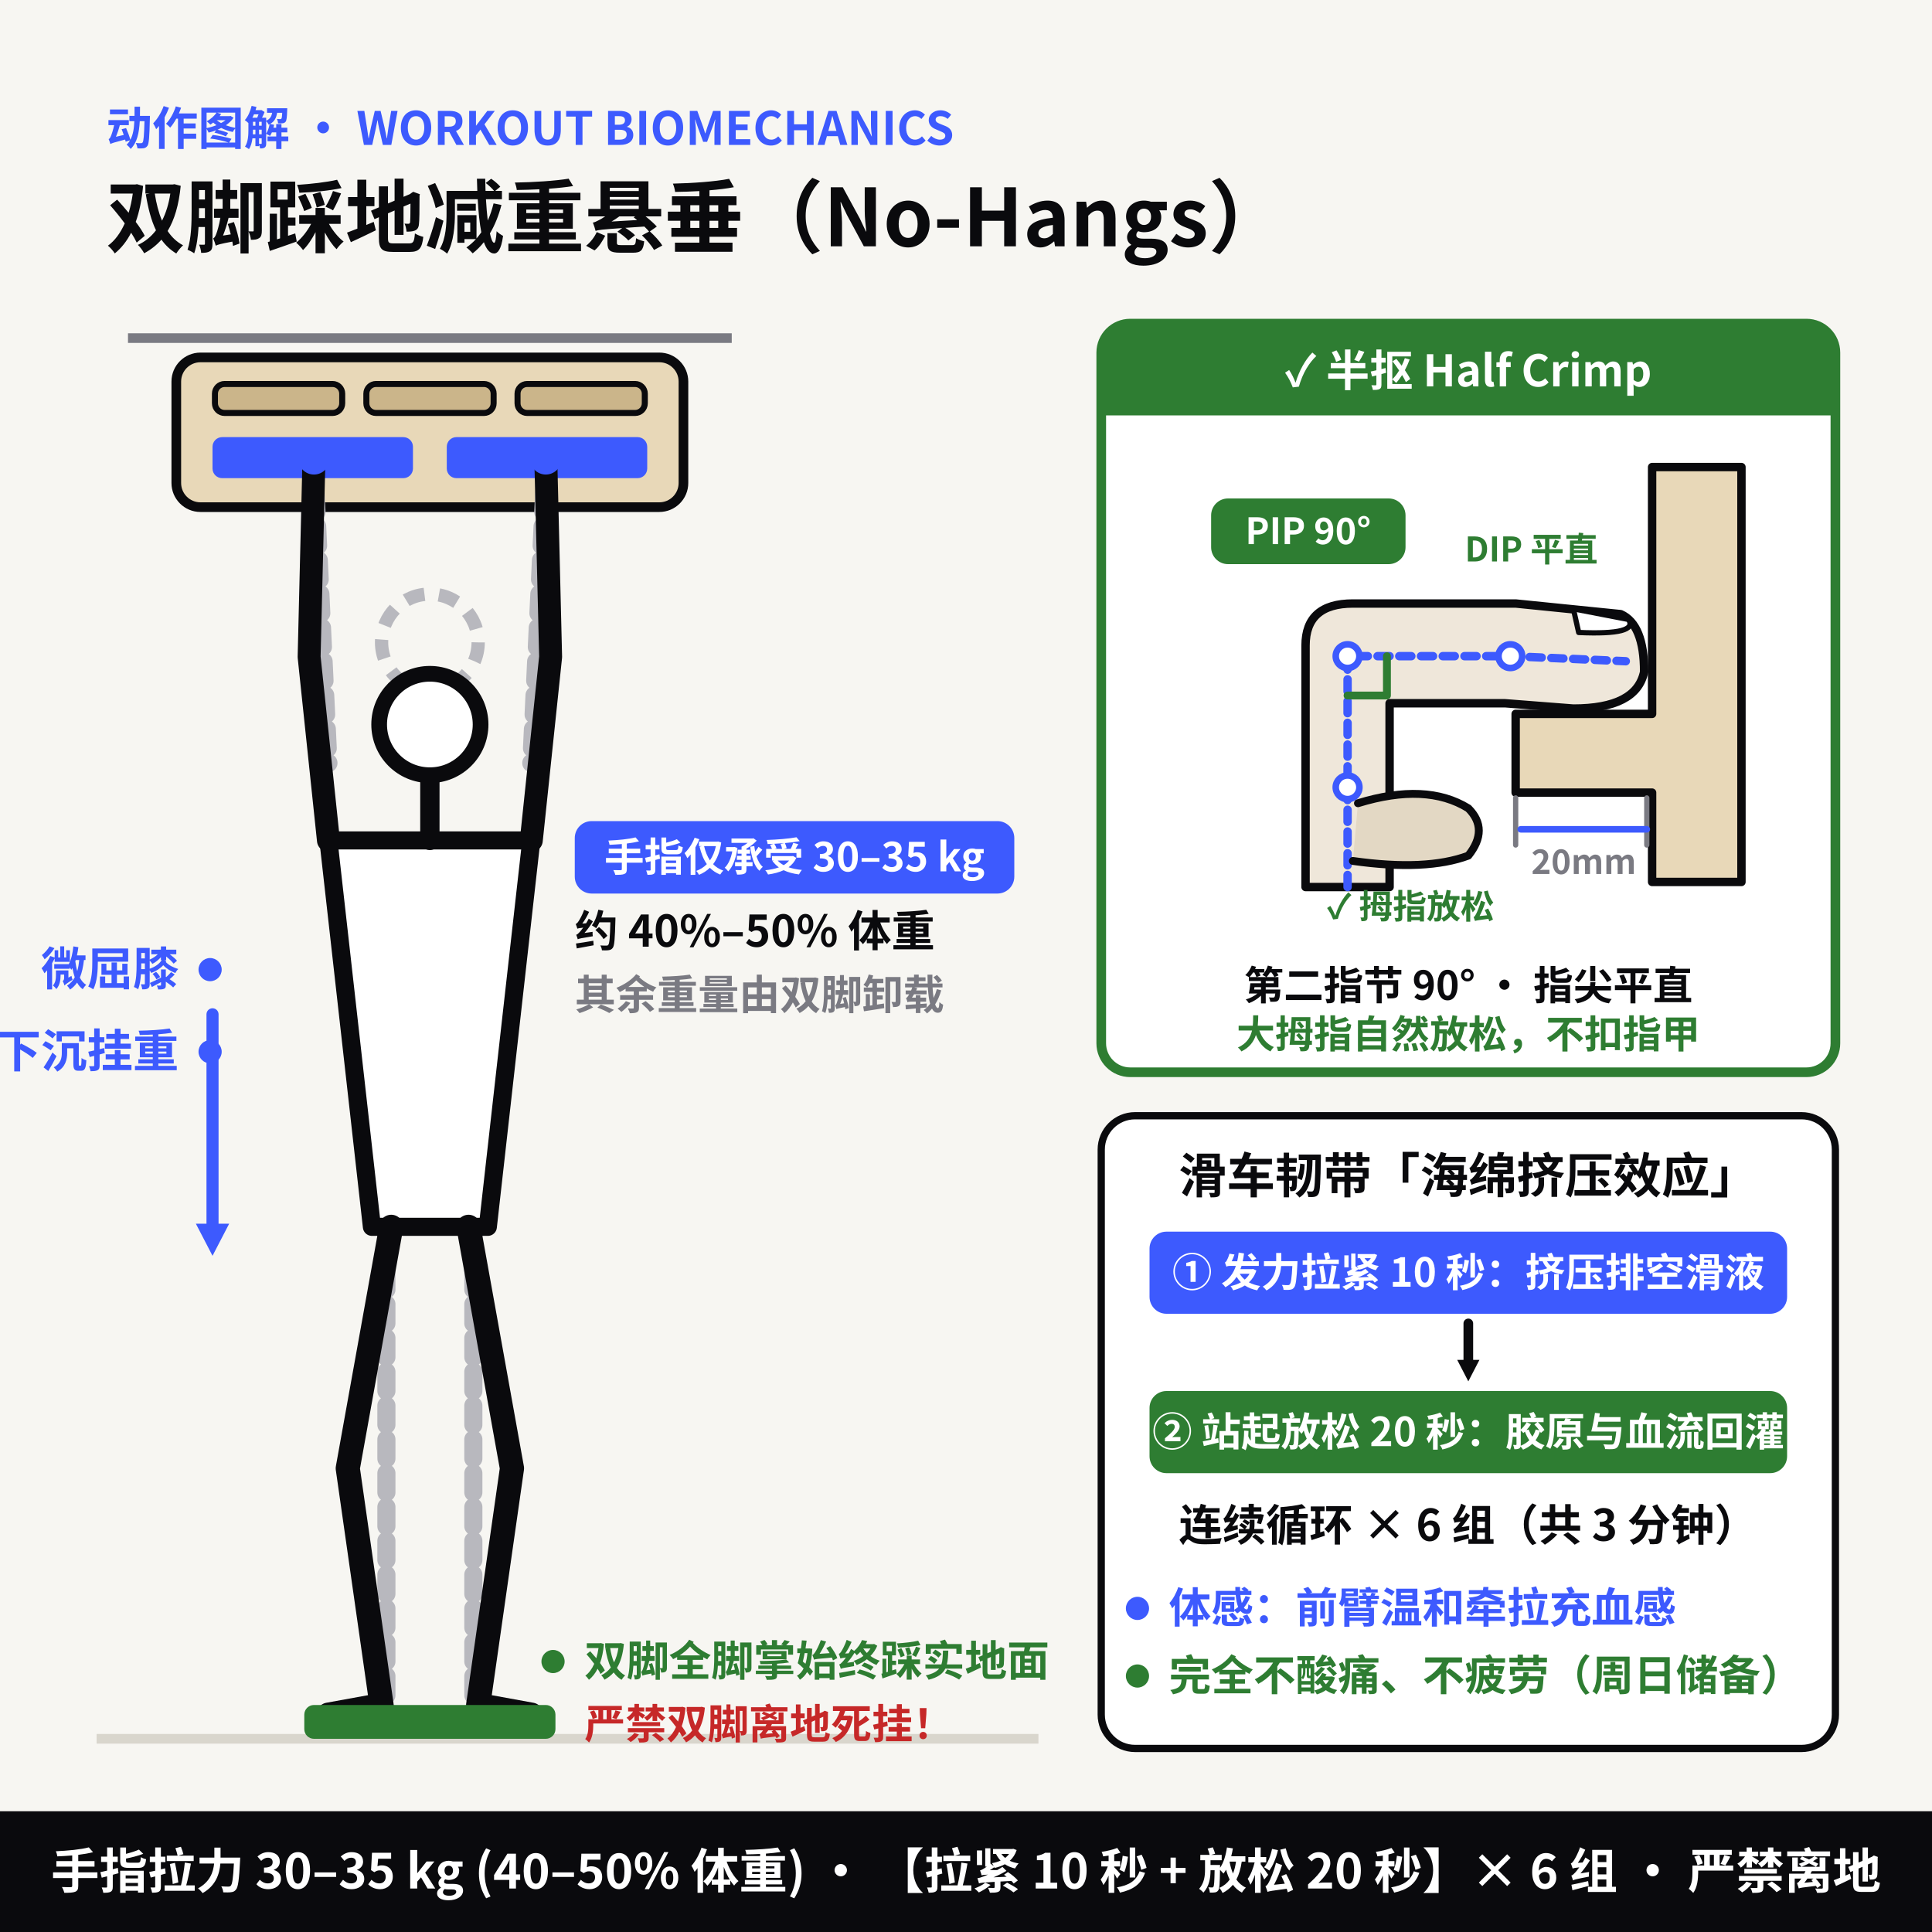
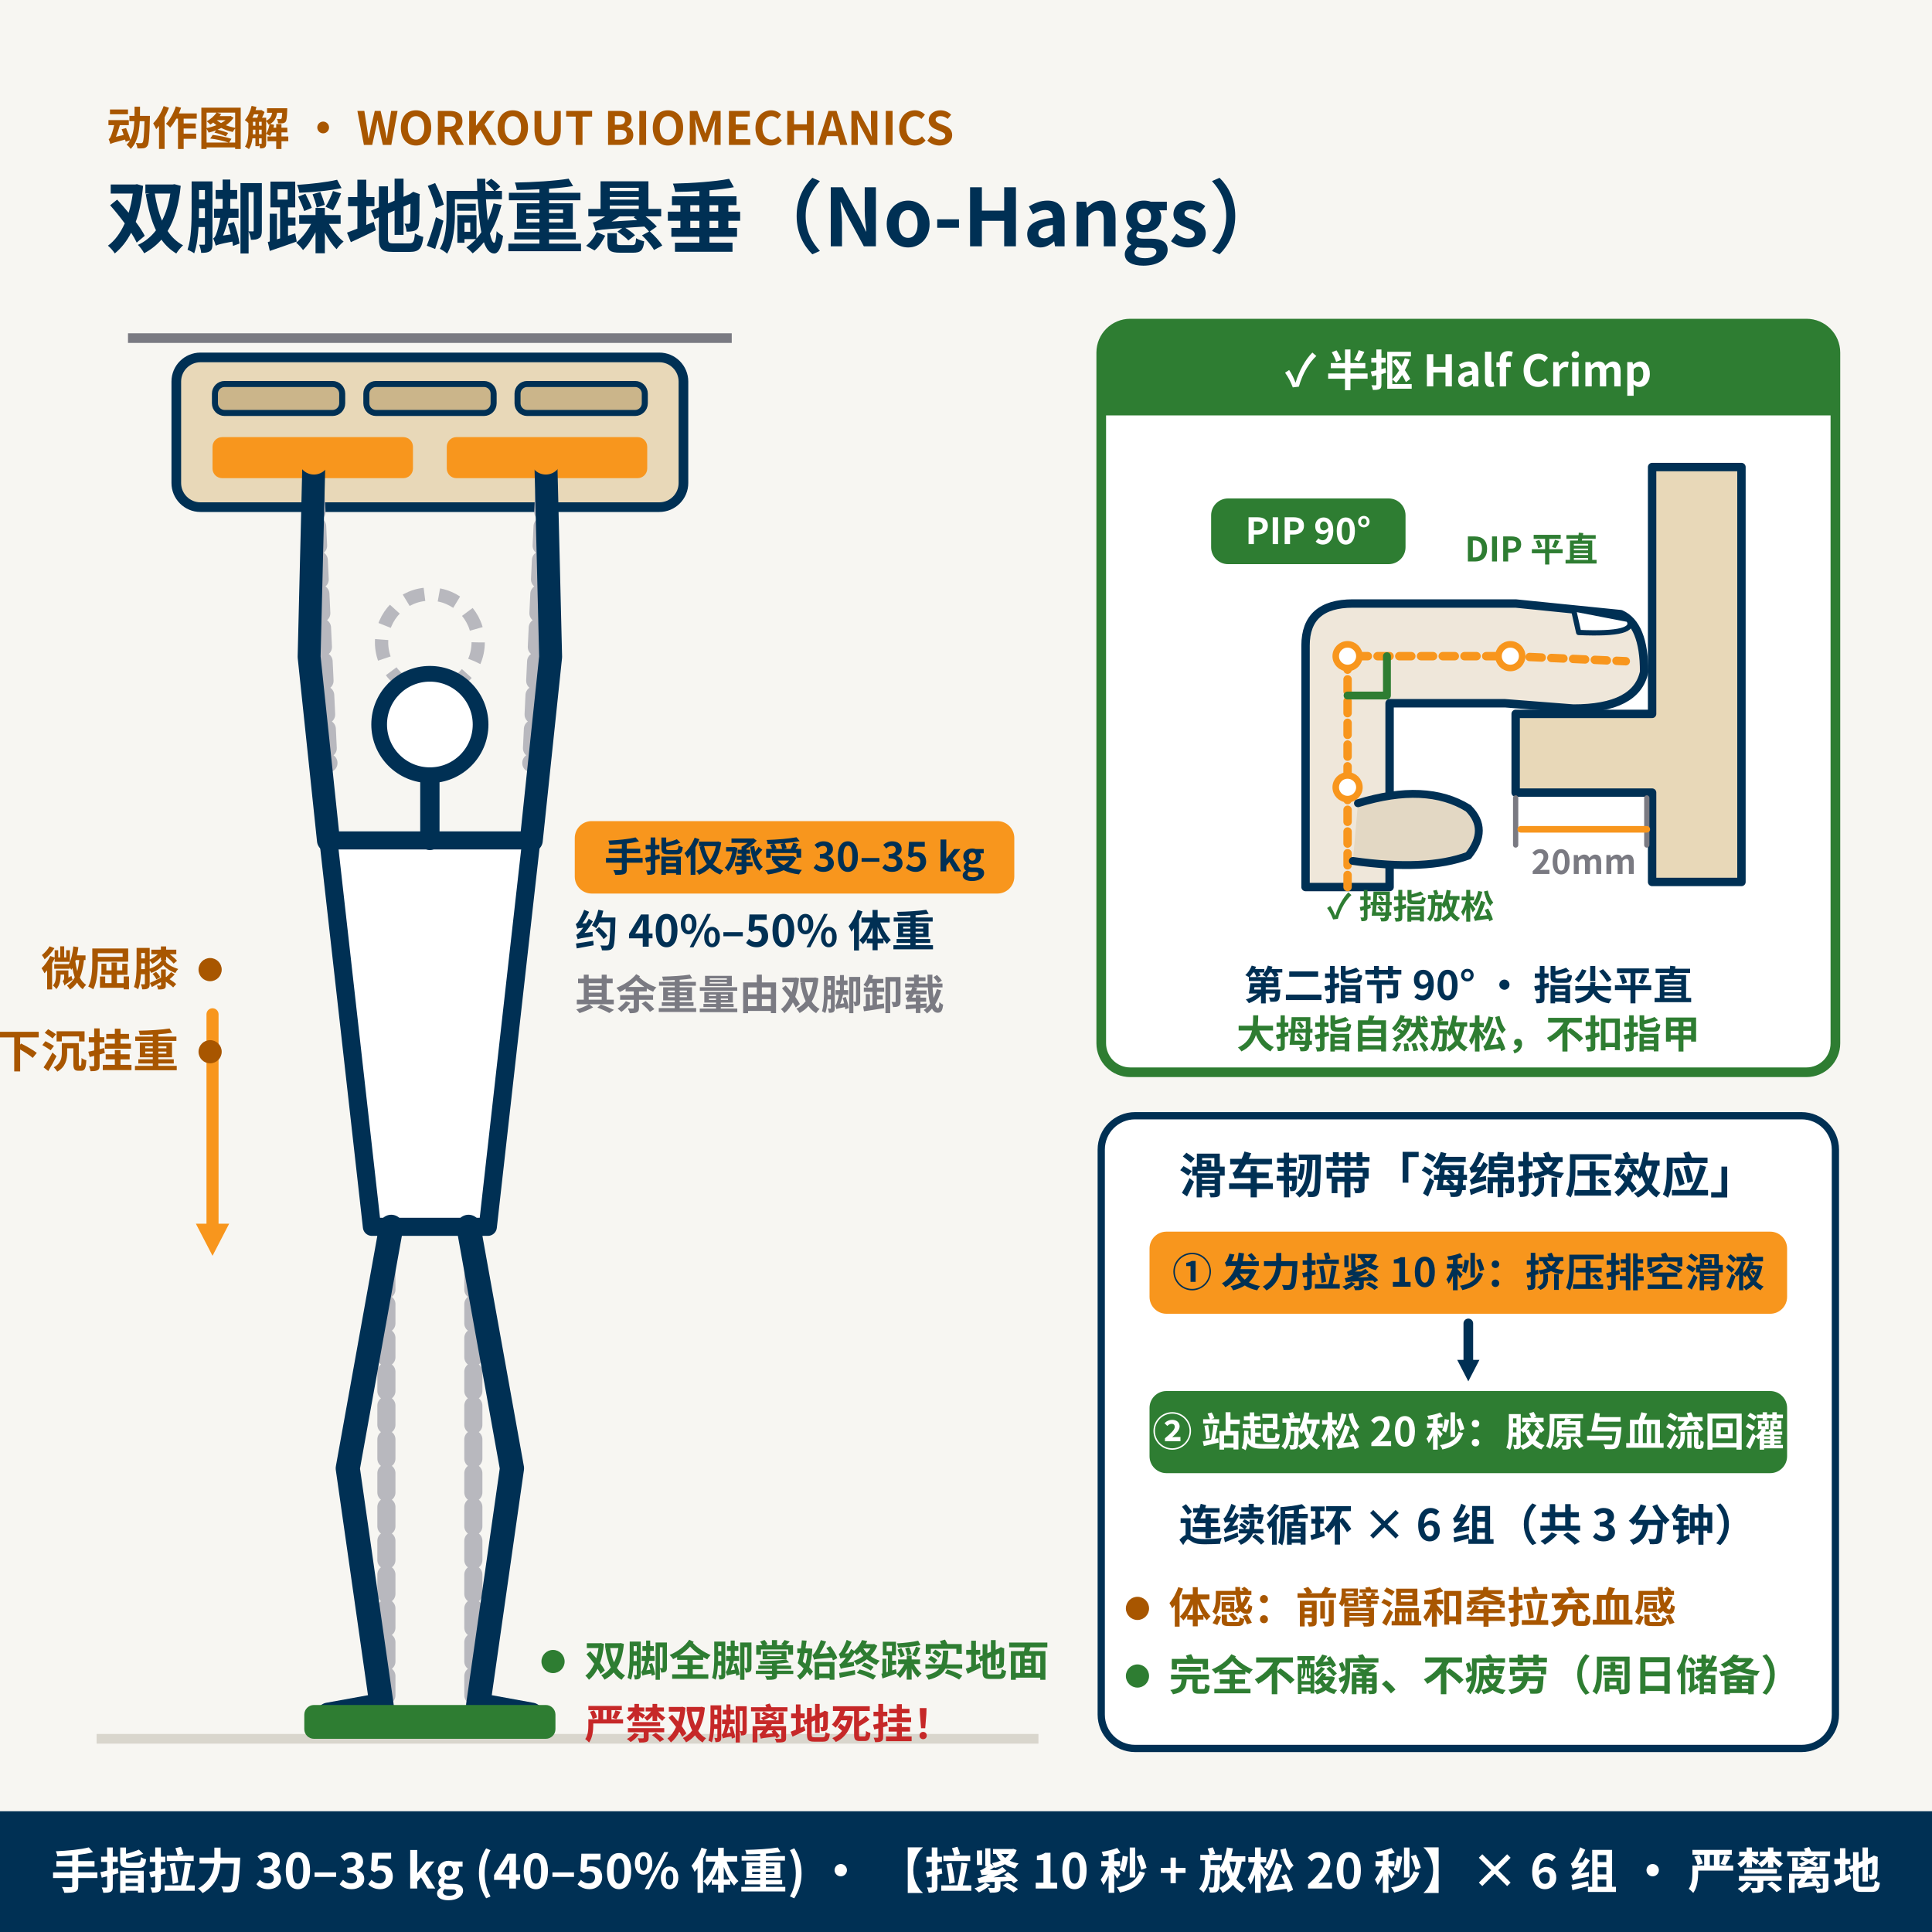
<svg xmlns="http://www.w3.org/2000/svg" viewBox="0 0 800 800" width="800" height="800">
  <rect width="800" height="800" fill="#f7f6f2" />
-   <text x="44.0" y="60.0" font-family="Noto Sans CJK SC, Noto Sans SC, PingFang SC, sans-serif" font-size="19" font-weight="800" fill="#3d5afe" text-anchor="start">动作图解 · WORKOUT BIOMECHANICS</text>
-   <text x="44.0" y="102.0" font-family="Noto Sans CJK SC, Noto Sans SC, PingFang SC, sans-serif" font-size="33" font-weight="900" fill="#0a0a0d" text-anchor="start">双脚踩地减重悬垂（No-Hangs）</text>
+   <text x="44.0" y="60.0" font-family="Noto Sans CJK SC, Noto Sans SC, PingFang SC, sans-serif" font-size="19" font-weight="800" fill="#a85600" text-anchor="start">动作图解 · WORKOUT BIOMECHANICS</text>
+   <text x="44.0" y="102.0" font-family="Noto Sans CJK SC, Noto Sans SC, PingFang SC, sans-serif" font-size="33" font-weight="900" fill="#003054" text-anchor="start">双脚踩地减重悬垂（No-Hangs）</text>
  <polyline points="53.0,140.0 303.0,140.0" fill="none" stroke="#7a7a82" stroke-width="4" stroke-linecap="butt" stroke-linejoin="round" />
-   <rect x="73.0" y="148.0" width="210.0" height="62.0" rx="10" fill="#e8d8b8" stroke="#0a0a0d" stroke-width="4" />
-   <rect x="89.0" y="159.0" width="52.7" height="12.0" rx="4" fill="#cbb58a" stroke="#0a0a0d" stroke-width="2.5" />
-   <rect x="151.7" y="159.0" width="52.7" height="12.0" rx="4" fill="#cbb58a" stroke="#0a0a0d" stroke-width="2.5" />
-   <rect x="214.3" y="159.0" width="52.7" height="12.0" rx="4" fill="#cbb58a" stroke="#0a0a0d" stroke-width="2.5" />
-   <rect x="89.0" y="182.0" width="81.0" height="15.0" rx="3" fill="#3d5afe" stroke="#3d5afe" stroke-width="2" />
-   <rect x="186.0" y="182.0" width="81.0" height="15.0" rx="3" fill="#3d5afe" stroke="#3d5afe" stroke-width="2" />
+   <rect x="73.0" y="148.0" width="210.0" height="62.0" rx="10" fill="#e8d8b8" stroke="#003054" stroke-width="4" />
+   <rect x="89.0" y="159.0" width="52.7" height="12.0" rx="4" fill="#cbb58a" stroke="#003054" stroke-width="2.5" />
+   <rect x="151.7" y="159.0" width="52.7" height="12.0" rx="4" fill="#cbb58a" stroke="#003054" stroke-width="2.5" />
+   <rect x="214.3" y="159.0" width="52.7" height="12.0" rx="4" fill="#cbb58a" stroke="#003054" stroke-width="2.5" />
+   <rect x="89.0" y="182.0" width="81.0" height="15.0" rx="3" fill="#f8961d" stroke="#f8961d" stroke-width="2" />
+   <rect x="186.0" y="182.0" width="81.0" height="15.0" rx="3" fill="#f8961d" stroke="#f8961d" stroke-width="2" />
  <polyline points="40.0,720.0 430.0,720.0" fill="none" stroke="#d9d6cd" stroke-width="4" stroke-linecap="butt" stroke-linejoin="round" />
  <polyline points="130.0,190.0 136.0,316.0" fill="none" stroke="#b8b8be" stroke-width="7.5" stroke-linecap="round" stroke-linejoin="round" stroke-dasharray="8 6" />
  <polyline points="226.0,190.0 220.0,316.0" fill="none" stroke="#b8b8be" stroke-width="7.5" stroke-linecap="round" stroke-linejoin="round" stroke-dasharray="8 6" />
  <circle cx="178.0" cy="266.0" r="20.0" fill="none" stroke="#b8b8be" stroke-width="5.5" stroke-dasharray="8 6" />
  <polyline points="160.0,470.0 160.0,708.0" fill="none" stroke="#b8b8be" stroke-width="7.5" stroke-linecap="round" stroke-linejoin="round" stroke-dasharray="8 6" />
  <polyline points="196.0,470.0 196.0,708.0" fill="none" stroke="#b8b8be" stroke-width="7.5" stroke-linecap="round" stroke-linejoin="round" stroke-dasharray="8 6" />
-   <polyline points="130.0,190.0 128.0,272.0 136.0,348.0" fill="none" stroke="#0a0a0d" stroke-width="9.5" stroke-linecap="round" stroke-linejoin="round" />
-   <polyline points="226.0,190.0 228.0,272.0 220.0,348.0" fill="none" stroke="#0a0a0d" stroke-width="9.5" stroke-linecap="round" stroke-linejoin="round" />
-   <circle cx="130.0" cy="190.0" r="5.5" fill="#3d5afe" stroke="#3d5afe" stroke-width="2" />
-   <circle cx="226.0" cy="190.0" r="5.5" fill="#3d5afe" stroke="#3d5afe" stroke-width="2" />
-   <polygon points="136.0,348.0 220.0,348.0 202.0,508.0 154.0,508.0" fill="#fff" stroke="#0a0a0d" stroke-width="7.5" stroke-linejoin="round" />
-   <polyline points="178.0,348.0 178.0,322.0" fill="none" stroke="#0a0a0d" stroke-width="8" stroke-linecap="round" stroke-linejoin="round" />
-   <circle cx="178.0" cy="300.0" r="21.0" fill="#fff" stroke="#0a0a0d" stroke-width="6.5" />
-   <polyline points="162.0,508.0 144.0,608.0 158.0,706.0 136.0,710.0" fill="none" stroke="#0a0a0d" stroke-width="10" stroke-linecap="round" stroke-linejoin="round" />
-   <polyline points="194.0,508.0 212.0,608.0 198.0,706.0 220.0,710.0" fill="none" stroke="#0a0a0d" stroke-width="10" stroke-linecap="round" stroke-linejoin="round" />
-   <polyline points="88.0,420.0 88.0,511.8" fill="none" stroke="#3d5afe" stroke-width="5" stroke-linecap="round" stroke-linejoin="round" />
-   <polygon points="88.0,520.0 81.1,506.7 94.9,506.7" fill="#3d5afe" />
-   <circle cx="87.0" cy="401.5" r="4.8" fill="#3d5afe" />
-   <text x="74.0" y="408.0" font-family="Noto Sans CJK SC, Noto Sans SC, PingFang SC, sans-serif" font-size="19" font-weight="700" fill="#3d5afe" text-anchor="end">微屈膝</text>
-   <circle cx="87.0" cy="435.5" r="4.8" fill="#3d5afe" />
-   <text x="74.0" y="442.0" font-family="Noto Sans CJK SC, Noto Sans SC, PingFang SC, sans-serif" font-size="19" font-weight="700" fill="#3d5afe" text-anchor="end">下沉挂重</text>
+   <polyline points="130.0,190.0 128.0,272.0 136.0,348.0" fill="none" stroke="#003054" stroke-width="9.5" stroke-linecap="round" stroke-linejoin="round" />
+   <polyline points="226.0,190.0 228.0,272.0 220.0,348.0" fill="none" stroke="#003054" stroke-width="9.5" stroke-linecap="round" stroke-linejoin="round" />
+   <circle cx="130.0" cy="190.0" r="5.5" fill="#f8961d" stroke="#f8961d" stroke-width="2" />
+   <circle cx="226.0" cy="190.0" r="5.5" fill="#f8961d" stroke="#f8961d" stroke-width="2" />
+   <polygon points="136.0,348.0 220.0,348.0 202.0,508.0 154.0,508.0" fill="#fff" stroke="#003054" stroke-width="7.5" stroke-linejoin="round" />
+   <polyline points="178.0,348.0 178.0,322.0" fill="none" stroke="#003054" stroke-width="8" stroke-linecap="round" stroke-linejoin="round" />
+   <circle cx="178.0" cy="300.0" r="21.0" fill="#fff" stroke="#003054" stroke-width="6.5" />
+   <polyline points="162.0,508.0 144.0,608.0 158.0,706.0 136.0,710.0" fill="none" stroke="#003054" stroke-width="10" stroke-linecap="round" stroke-linejoin="round" />
+   <polyline points="194.0,508.0 212.0,608.0 198.0,706.0 220.0,710.0" fill="none" stroke="#003054" stroke-width="10" stroke-linecap="round" stroke-linejoin="round" />
+   <polyline points="88.0,420.0 88.0,511.8" fill="none" stroke="#f8961d" stroke-width="5" stroke-linecap="round" stroke-linejoin="round" />
+   <polygon points="88.0,520.0 81.1,506.7 94.9,506.7" fill="#f8961d" />
+   <circle cx="87.0" cy="401.5" r="4.8" fill="#a85600" />
+   <text x="74.0" y="408.0" font-family="Noto Sans CJK SC, Noto Sans SC, PingFang SC, sans-serif" font-size="19" font-weight="700" fill="#a85600" text-anchor="end">微屈膝</text>
+   <circle cx="87.0" cy="435.5" r="4.8" fill="#a85600" />
+   <text x="74.0" y="442.0" font-family="Noto Sans CJK SC, Noto Sans SC, PingFang SC, sans-serif" font-size="19" font-weight="700" fill="#a85600" text-anchor="end">下沉挂重</text>
  <rect x="126.0" y="706.0" width="104.0" height="14.0" rx="4" fill="#2e7d32" stroke="#2e7d32" stroke-width="0" />
  <circle cx="229.0" cy="688.0" r="4.8" fill="#2e7d32" />
  <text x="242.0" y="694.0" font-family="Noto Sans CJK SC, Noto Sans SC, PingFang SC, sans-serif" font-size="17.5" font-weight="700" fill="#2e7d32" text-anchor="start">双脚全脚掌始终踩实地面</text>
  <text x="242.0" y="720.0" font-family="Noto Sans CJK SC, Noto Sans SC, PingFang SC, sans-serif" font-size="17" font-weight="800" fill="#c62828" text-anchor="start">严禁双脚离地死挂！</text>
-   <rect x="238.0" y="340.0" width="182.0" height="30.0" rx="7" fill="#3d5afe" stroke="#3d5afe" stroke-width="0" />
-   <text x="329.0" y="360.8" font-family="Noto Sans CJK SC, Noto Sans SC, PingFang SC, sans-serif" font-size="16.5" font-weight="800" fill="#fff" text-anchor="middle">手指仅承受 30–35 kg</text>
-   <text x="238.0" y="392.0" font-family="Noto Sans CJK SC, Noto Sans SC, PingFang SC, sans-serif" font-size="18" font-weight="700" fill="#0a0a0d" text-anchor="start">约 40%–50% 体重</text>
+   <rect x="238.0" y="340.0" width="182.0" height="30.0" rx="7" fill="#f8961d" stroke="#f8961d" stroke-width="0" />
+   <text x="329.0" y="360.8" font-family="Noto Sans CJK SC, Noto Sans SC, PingFang SC, sans-serif" font-size="16.5" font-weight="800" fill="#003054" text-anchor="middle">手指仅承受 30–35 kg</text>
+   <text x="238.0" y="392.0" font-family="Noto Sans CJK SC, Noto Sans SC, PingFang SC, sans-serif" font-size="18" font-weight="700" fill="#003054" text-anchor="start">约 40%–50% 体重</text>
  <text x="238.0" y="418.0" font-family="Noto Sans CJK SC, Noto Sans SC, PingFang SC, sans-serif" font-size="17" font-weight="600" fill="#7a7a82" text-anchor="start">其余重量由双脚卸载</text>
  <rect x="456.0" y="134.0" width="304.0" height="310.0" rx="12" fill="#fff" stroke="#2e7d32" stroke-width="4" />
  <path d="M456,172 V146 Q456,134 468,134 H748 Q760,134 760,146 V172 Z" fill="#2e7d32" stroke="#2e7d32" stroke-width="0" stroke-linecap="round" stroke-linejoin="round" />
  <text x="608.0" y="160.0" font-family="Noto Sans CJK SC, Noto Sans SC, PingFang SC, sans-serif" font-size="18" font-weight="800" fill="#fff" text-anchor="middle">✓ 半抠 Half Crimp</text>
-   <polygon points="684.1,193.4 721.1,193.4 721.1,365.2 684.1,365.2 684.1,328.2 627.6,328.2 627.6,295.6 684.1,295.6" fill="#e8d8b8" stroke="#0a0a0d" stroke-width="3.479" stroke-linejoin="round" />
+   <polygon points="684.1,193.4 721.1,193.4 721.1,365.2 684.1,365.2 684.1,328.2 627.6,328.2 627.6,295.6 684.1,295.6" fill="#e8d8b8" stroke="#003054" stroke-width="3.479" stroke-linejoin="round" />
  <polyline points="627.6,330.4 627.6,349.9" fill="none" stroke="#7a7a82" stroke-width="2.174" stroke-linecap="round" stroke-linejoin="round" />
  <polyline points="681.9,330.4 681.9,349.9" fill="none" stroke="#7a7a82" stroke-width="2.174" stroke-linecap="round" stroke-linejoin="round" />
-   <polyline points="629.7,343.4 681.9,343.4" fill="none" stroke="#3d5afe" stroke-width="2.718" stroke-linecap="round" stroke-linejoin="round" />
+   <polyline points="629.7,343.4 681.9,343.4" fill="none" stroke="#f8961d" stroke-width="2.718" stroke-linecap="round" stroke-linejoin="round" />
  <text x="655.8" y="361.9" font-family="Noto Sans CJK SC, Noto Sans SC, PingFang SC, sans-serif" font-size="14" font-weight="800" fill="#7a7a82" text-anchor="middle">20mm</text>
-   <path d="M540.6,367.3 L540.6,323.9 L540.6,267.3 Q540.6,249.9 560.2,249.9 L627.6,249.9 L671.1,254.3 Q680.8,258.6 680.8,278.2 Q677.6,293.4 651.5,293.4 L623.2,291.2 L575.4,291.2 L575.4,326.0 L575.4,367.3 Z" fill="#efe7da" stroke="#0a0a0d" stroke-width="3.479" stroke-linecap="round" stroke-linejoin="round" />
-   <path d="M651.5,252.1 L674.3,256.5 Q678.7,263.0 653.7,261.9 Z" fill="#fff" stroke="#0a0a0d" stroke-width="2.174" stroke-linecap="round" stroke-linejoin="round" />
-   <polyline points="558.0,367.3 558.0,326.0 558.0,271.7 625.4,271.7 673.2,273.8" fill="none" stroke="#3d5afe" stroke-width="3.479" stroke-linecap="round" stroke-linejoin="round" stroke-dasharray="5 4" />
-   <circle cx="558.0" cy="326.0" r="4.9" fill="#fff" stroke="#3d5afe" stroke-width="2.718" />
-   <circle cx="558.0" cy="271.7" r="4.9" fill="#fff" stroke="#3d5afe" stroke-width="2.718" />
-   <circle cx="625.4" cy="271.7" r="4.9" fill="#fff" stroke="#3d5afe" stroke-width="2.718" />
+   <path d="M540.6,367.3 L540.6,323.9 L540.6,267.3 Q540.6,249.9 560.2,249.9 L627.6,249.9 L671.1,254.3 Q680.8,258.6 680.8,278.2 Q677.6,293.4 651.5,293.4 L623.2,291.2 L575.4,291.2 L575.4,326.0 L575.4,367.3 Z" fill="#efe7da" stroke="#003054" stroke-width="3.479" stroke-linecap="round" stroke-linejoin="round" />
+   <path d="M651.5,252.1 L674.3,256.5 Q678.7,263.0 653.7,261.9 Z" fill="#fff" stroke="#003054" stroke-width="2.174" stroke-linecap="round" stroke-linejoin="round" />
+   <polyline points="558.0,367.3 558.0,326.0 558.0,271.7 625.4,271.7 673.2,273.8" fill="none" stroke="#f8961d" stroke-width="3.479" stroke-linecap="round" stroke-linejoin="round" stroke-dasharray="5 4" />
+   <circle cx="558.0" cy="326.0" r="4.9" fill="#fff" stroke="#f8961d" stroke-width="2.718" />
+   <circle cx="558.0" cy="271.7" r="4.9" fill="#fff" stroke="#f8961d" stroke-width="2.718" />
+   <circle cx="625.4" cy="271.7" r="4.9" fill="#fff" stroke="#f8961d" stroke-width="2.718" />
  <path d="M574.3,271.7 L574.3,288.0 L558.0,288.0" fill="none" stroke="#2e7d32" stroke-width="3.262" stroke-linecap="round" stroke-linejoin="round" />
  <rect x="501.5" y="206.4" width="80.5" height="27.2" rx="7" fill="#2e7d32" stroke="#2e7d32" stroke-width="0" />
  <text x="541.7" y="225.3" font-family="Noto Sans CJK SC, Noto Sans SC, PingFang SC, sans-serif" font-size="15" font-weight="800" fill="#fff" text-anchor="middle">PIP 90°</text>
  <text x="634.1" y="232.5" font-family="Noto Sans CJK SC, Noto Sans SC, PingFang SC, sans-serif" font-size="14" font-weight="800" fill="#2e7d32" text-anchor="middle">DIP 平直</text>
-   <path d="M562.3,332.6 Q590.6,323.9 608.0,334.7 Q616.7,343.4 608.0,354.3 Q590.6,360.8 560.2,356.5" fill="#e3d8c4" stroke="#0a0a0d" stroke-width="3.262" stroke-linecap="round" stroke-linejoin="round" />
+   <path d="M562.3,332.6 Q590.6,323.9 608.0,334.7 Q616.7,343.4 608.0,354.3 Q590.6,360.8 560.2,356.5" fill="#e3d8c4" stroke="#003054" stroke-width="3.262" stroke-linecap="round" stroke-linejoin="round" />
  <text x="584.1" y="380.4" font-family="Noto Sans CJK SC, Noto Sans SC, PingFang SC, sans-serif" font-size="14" font-weight="800" fill="#2e7d32" text-anchor="middle">✓ 拇指放松</text>
-   <text x="608.0" y="414.0" font-family="Noto Sans CJK SC, Noto Sans SC, PingFang SC, sans-serif" font-size="16.5" font-weight="700" fill="#0a0a0d" text-anchor="middle">第二指节 90° · 指尖平直</text>
+   <text x="608.0" y="414.0" font-family="Noto Sans CJK SC, Noto Sans SC, PingFang SC, sans-serif" font-size="16.5" font-weight="700" fill="#003054" text-anchor="middle">第二指节 90° · 指尖平直</text>
  <text x="608.0" y="434.0" font-family="Noto Sans CJK SC, Noto Sans SC, PingFang SC, sans-serif" font-size="16" font-weight="800" fill="#2e7d32" text-anchor="middle">大拇指自然放松，不扣指甲</text>
-   <rect x="456.0" y="462.0" width="304.0" height="262.0" rx="14" fill="#fff" stroke="#0a0a0d" stroke-width="3" />
-   <text x="608.0" y="494.0" font-family="Noto Sans CJK SC, Noto Sans SC, PingFang SC, sans-serif" font-size="20" font-weight="900" fill="#0a0a0d" text-anchor="middle">滑车韧带「海绵挤压效应」</text>
-   <rect x="476.0" y="510.0" width="264.0" height="34.0" rx="7" fill="#3d5afe" stroke="#3d5afe" stroke-width="0" />
-   <text x="608.0" y="532.8" font-family="Noto Sans CJK SC, Noto Sans SC, PingFang SC, sans-serif" font-size="16.5" font-weight="800" fill="#fff" text-anchor="middle">① 发力拉紧 10 秒：挤压排空滑液</text>
-   <polyline points="608.0,548.0 608.0,566.5" fill="none" stroke="#0a0a0d" stroke-width="4" stroke-linecap="round" stroke-linejoin="round" />
-   <polygon points="608.0,572.0 603.4,563.1 612.6,563.1" fill="#0a0a0d" />
+   <rect x="456.0" y="462.0" width="304.0" height="262.0" rx="14" fill="#fff" stroke="#003054" stroke-width="3" />
+   <text x="608.0" y="494.0" font-family="Noto Sans CJK SC, Noto Sans SC, PingFang SC, sans-serif" font-size="20" font-weight="900" fill="#003054" text-anchor="middle">滑车韧带「海绵挤压效应」</text>
+   <rect x="476.0" y="510.0" width="264.0" height="34.0" rx="7" fill="#f8961d" stroke="#f8961d" stroke-width="0" />
+   <text x="608.0" y="532.8" font-family="Noto Sans CJK SC, Noto Sans SC, PingFang SC, sans-serif" font-size="16.5" font-weight="800" fill="#003054" text-anchor="middle">① 发力拉紧 10 秒：挤压排空滑液</text>
+   <polyline points="608.0,548.0 608.0,566.5" fill="none" stroke="#003054" stroke-width="4" stroke-linecap="round" stroke-linejoin="round" />
+   <polygon points="608.0,572.0 603.4,563.1 612.6,563.1" fill="#003054" />
  <rect x="476.0" y="576.0" width="264.0" height="34.0" rx="7" fill="#2e7d32" stroke="#2e7d32" stroke-width="0" />
  <text x="608.0" y="598.8" font-family="Noto Sans CJK SC, Noto Sans SC, PingFang SC, sans-serif" font-size="16.5" font-weight="800" fill="#fff" text-anchor="middle">② 站起放松 20 秒：胶原与血流回灌</text>
-   <text x="608.0" y="638.0" font-family="Noto Sans CJK SC, Noto Sans SC, PingFang SC, sans-serif" font-size="18" font-weight="800" fill="#0a0a0d" text-anchor="middle">连续循环 × 6 组（共 3 分钟）</text>
-   <circle cx="471.0" cy="666.0" r="4.8" fill="#3d5afe" />
-   <text x="484.0" y="672.0" font-family="Noto Sans CJK SC, Noto Sans SC, PingFang SC, sans-serif" font-size="17.5" font-weight="700" fill="#3d5afe" text-anchor="start">体感：前臂温和牵拉充血感</text>
+   <text x="608.0" y="638.0" font-family="Noto Sans CJK SC, Noto Sans SC, PingFang SC, sans-serif" font-size="18" font-weight="800" fill="#003054" text-anchor="middle">连续循环 × 6 组（共 3 分钟）</text>
+   <circle cx="471.0" cy="666.0" r="4.8" fill="#a85600" />
+   <text x="484.0" y="672.0" font-family="Noto Sans CJK SC, Noto Sans SC, PingFang SC, sans-serif" font-size="17.5" font-weight="700" fill="#a85600" text-anchor="start">体感：前臂温和牵拉充血感</text>
  <circle cx="471.0" cy="694.0" r="4.8" fill="#2e7d32" />
  <text x="484.0" y="700.0" font-family="Noto Sans CJK SC, Noto Sans SC, PingFang SC, sans-serif" font-size="17.5" font-weight="700" fill="#2e7d32" text-anchor="start">完全不酸痛、不疲劳（周日储备）</text>
-   <rect x="0" y="750" width="800" height="50" fill="#0a0a0d" />
+   <rect x="0" y="750" width="800" height="50" fill="#003054" />
  <text x="400.0" y="782.0" font-family="Noto Sans CJK SC, Noto Sans SC, PingFang SC, sans-serif" font-size="20" font-weight="700" fill="#fff" text-anchor="middle">手指拉力 30–35 kg (40–50% 体重) · 【拉紧 10 秒 + 放松 20 秒】× 6 组 · 严禁离地</text>
</svg>
